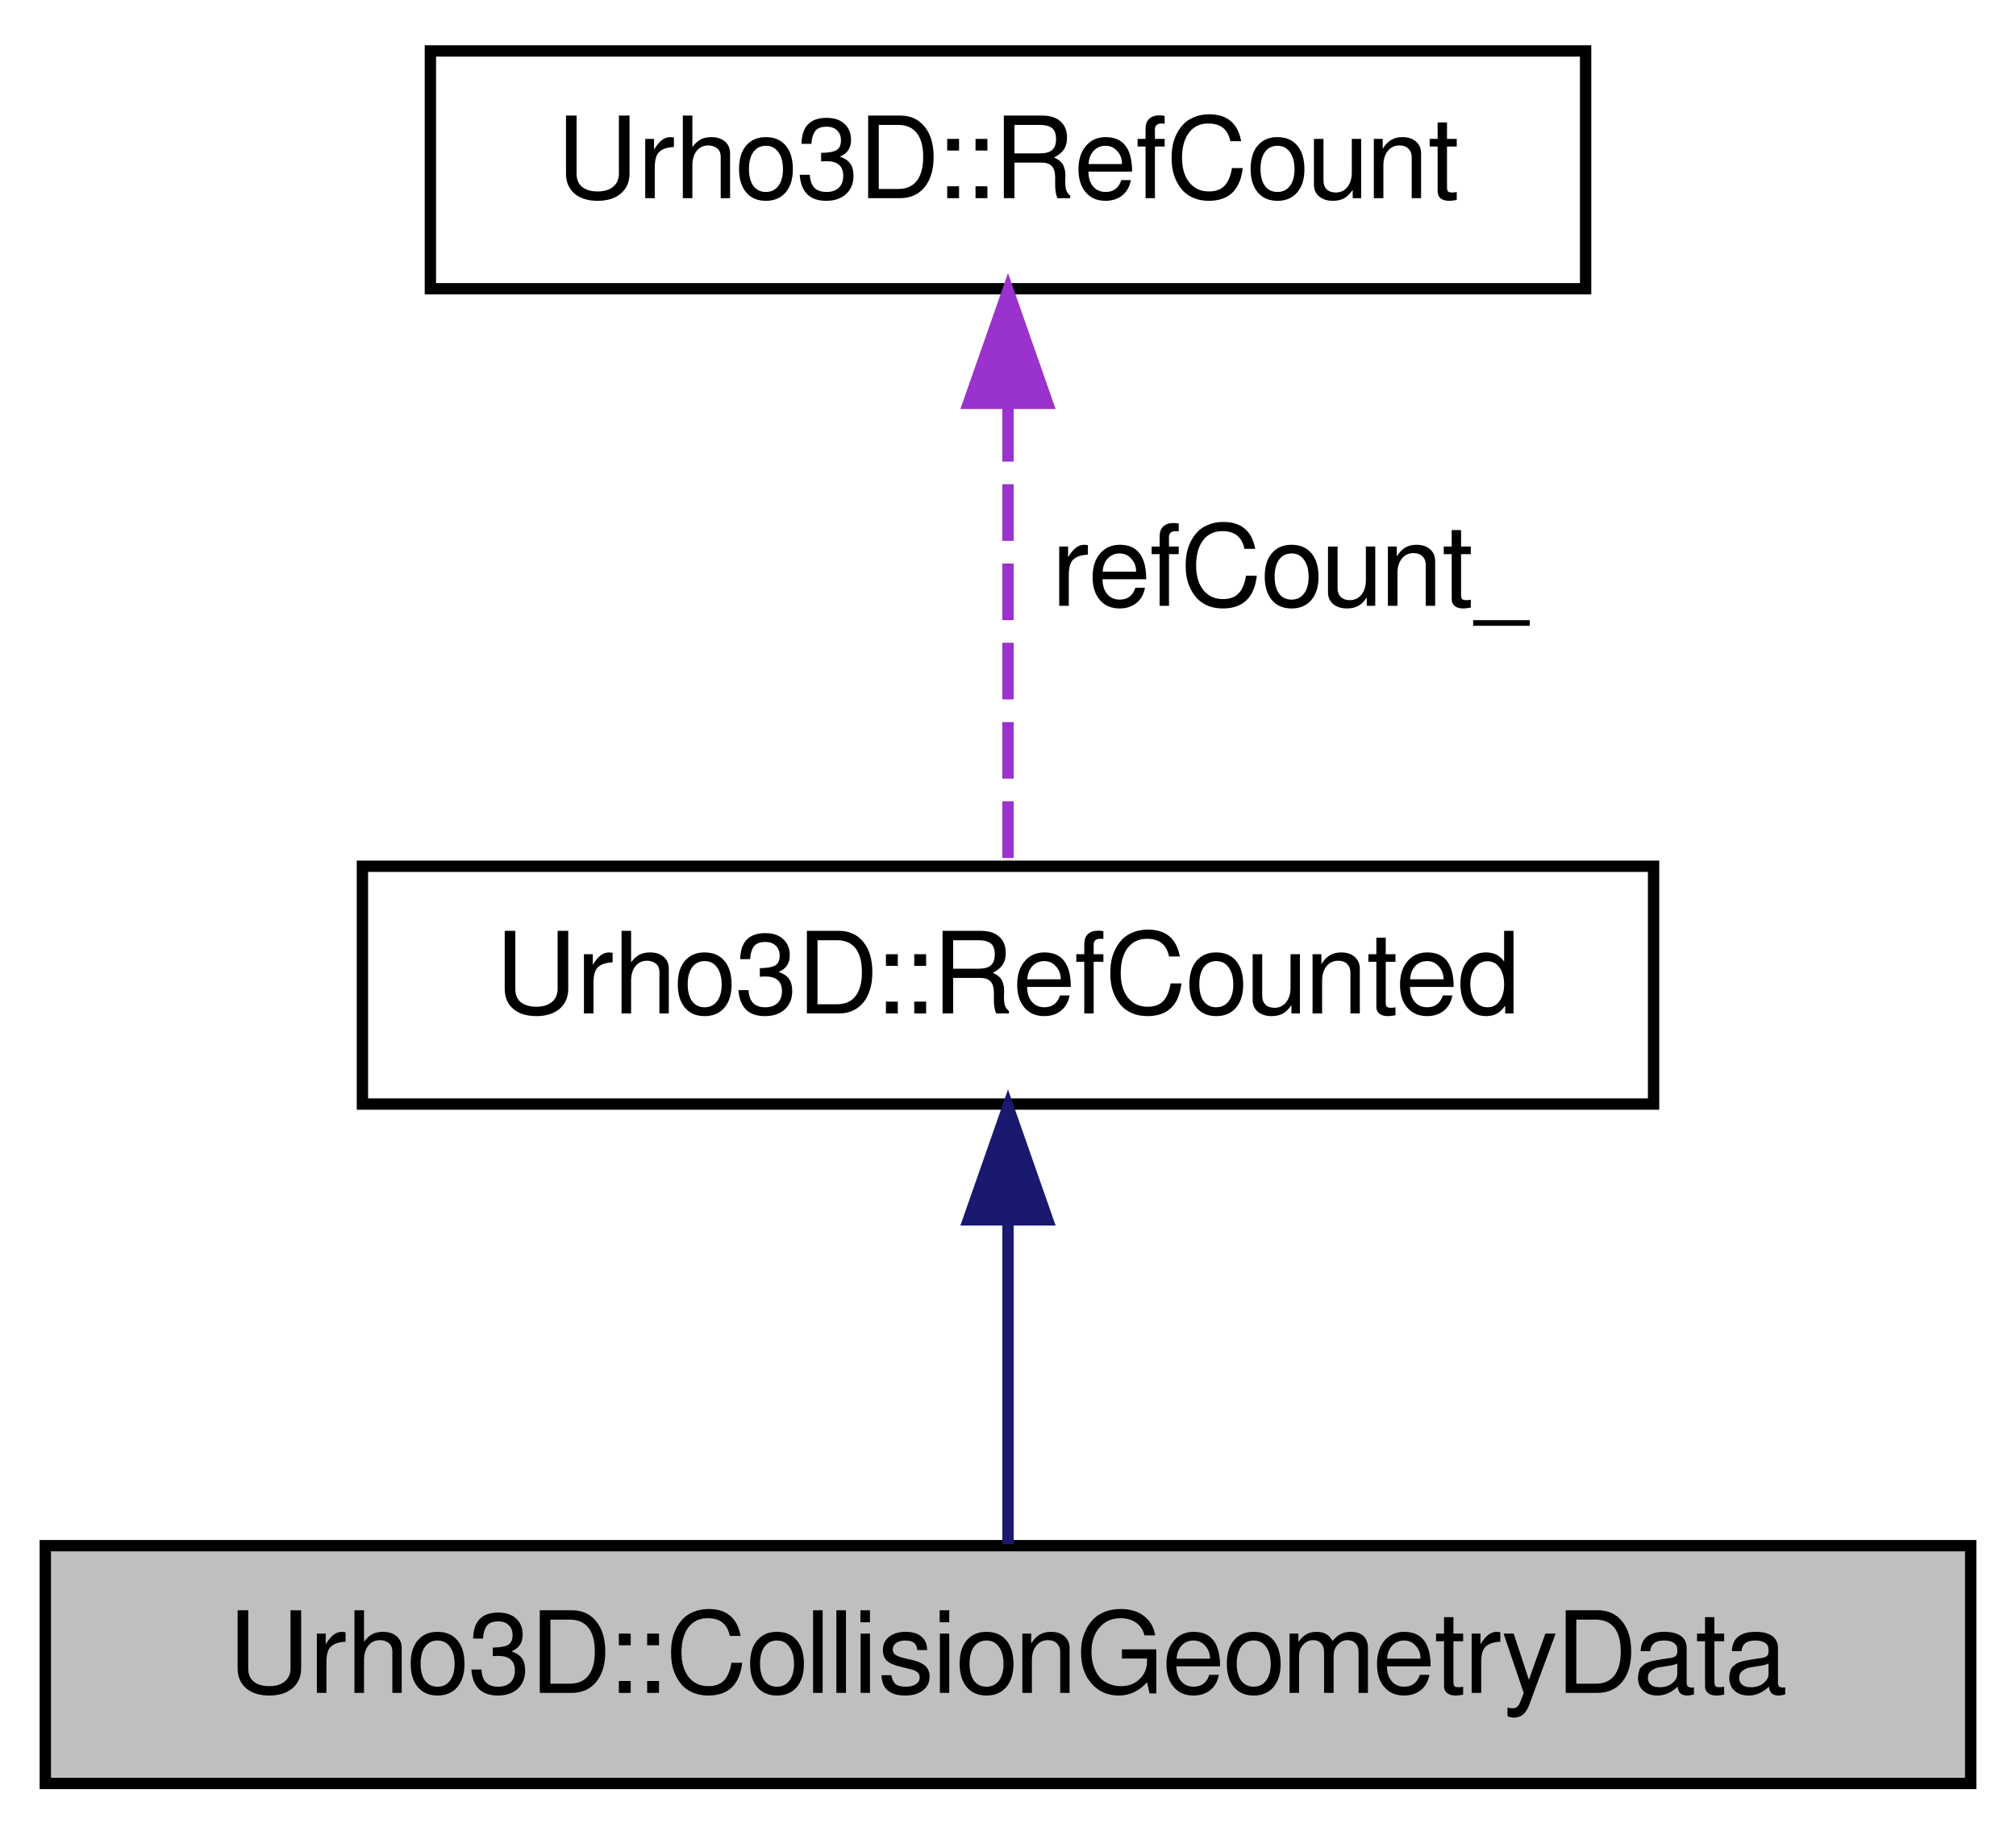
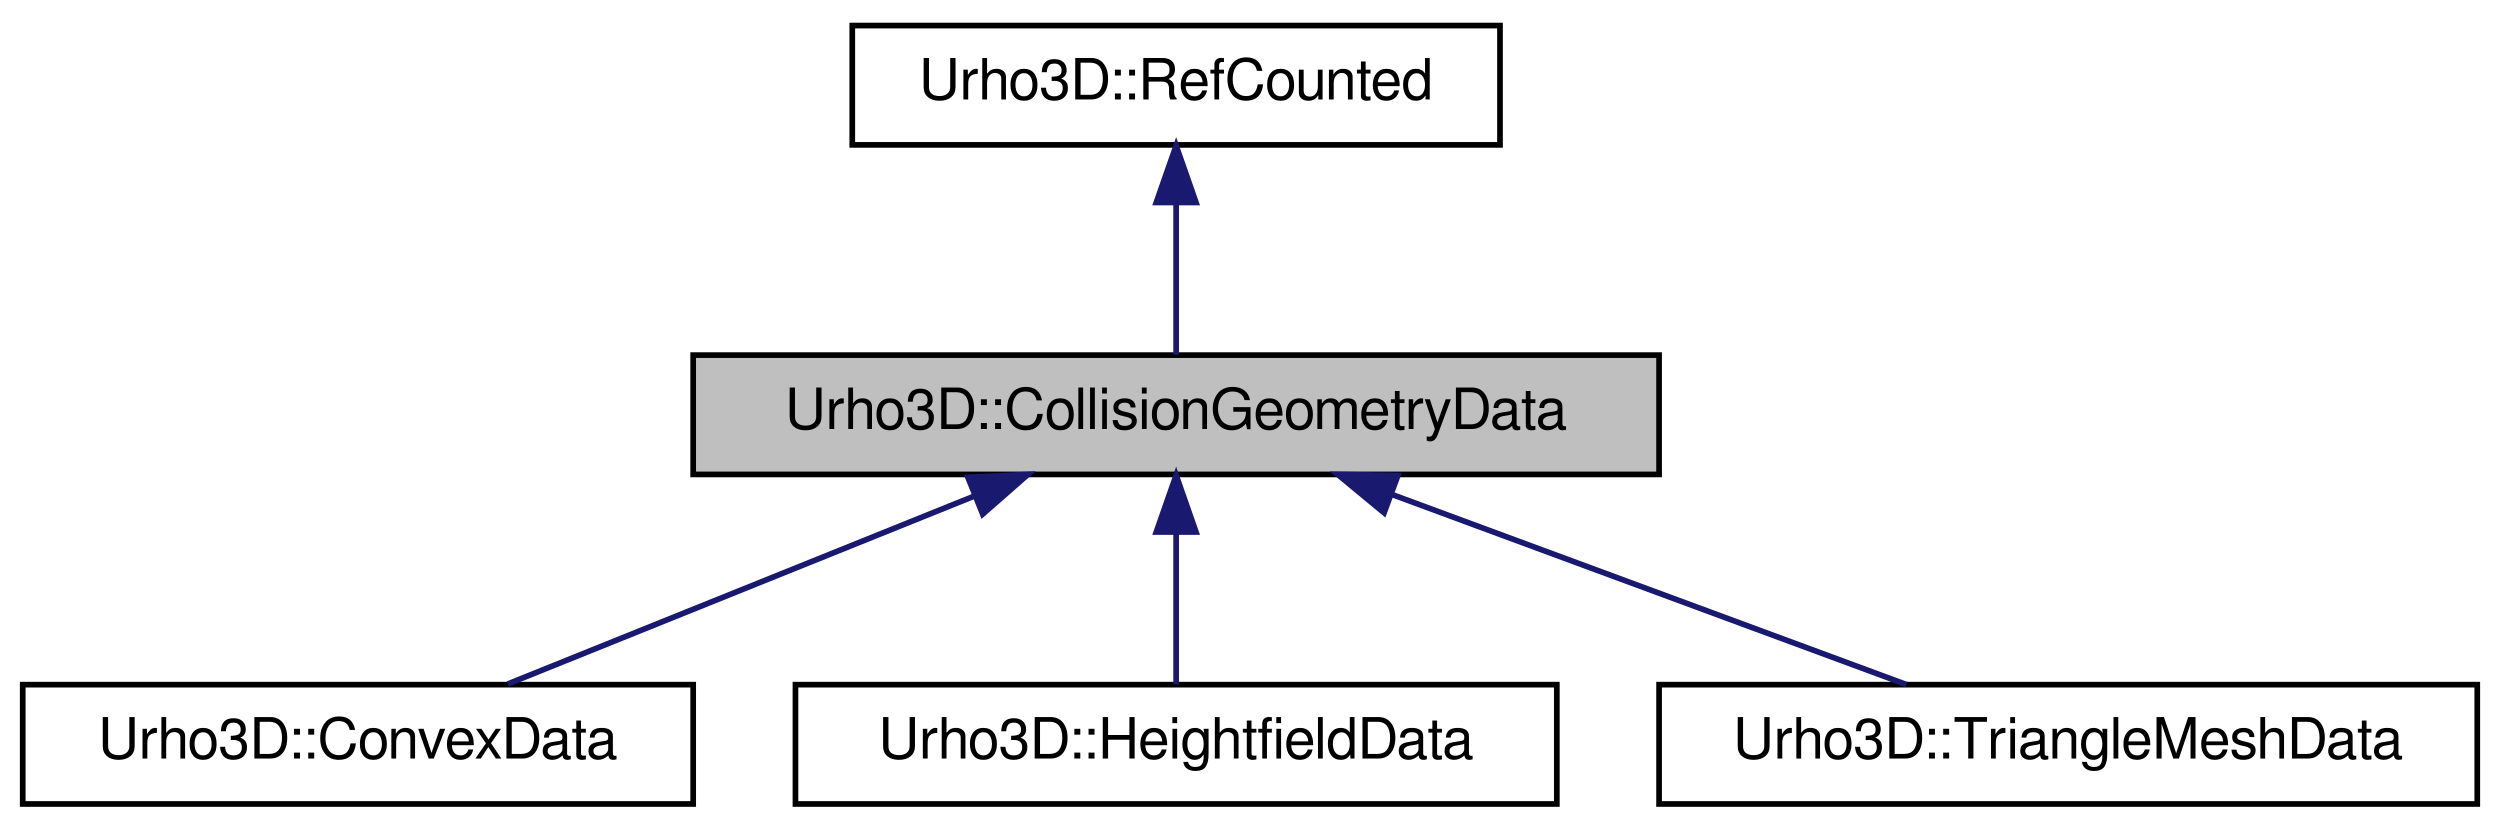
- <svg xmlns="http://www.w3.org/2000/svg" xmlns:xlink="http://www.w3.org/1999/xlink" width="178pt" height="162pt" viewBox="0.00 0.00 178.00 162.00">
-   <g id="graph1" class="graph" transform="scale(1 1) rotate(0) translate(4 158)">
+ <svg xmlns="http://www.w3.org/2000/svg" xmlns:xlink="http://www.w3.org/1999/xlink" width="440pt" height="146pt" viewBox="0.00 0.00 440.00 146.00">
+   <g id="graph1" class="graph" transform="scale(1 1) rotate(0) translate(4 142)">
    <g id="node1" class="node">
-       <polygon fill="#bfbfbf" stroke="black" points="0,-0.5 0,-21.5 170,-21.5 170,-0.5 0,-0.5" />
-       <text text-anchor="middle" x="85" y="-8.5" font-family="FreeSans" font-size="10.00">Urho3D::CollisionGeometryData</text>
+       <polygon fill="#bfbfbf" stroke="black" points="118,-58.5 118,-79.5 288,-79.5 288,-58.5 118,-58.5" />
+       <text text-anchor="middle" x="203" y="-66.5" font-family="FreeSans" font-size="10.00">Urho3D::CollisionGeometryData</text>
+     </g>
+     <g id="node5" class="node">
+       <a xlink:href="a00099.html" target="_top" xlink:title="Convex hull geometry data.">
+         <polygon fill="none" stroke="black" points="0,-0.5 0,-21.5 118,-21.5 118,-0.5 0,-0.5" />
+         <text text-anchor="middle" x="59" y="-8.5" font-family="FreeSans" font-size="10.00">Urho3D::ConvexData</text>
+       </a>
+     </g>
+     <g id="edge4" class="edge">
+       <path fill="none" stroke="midnightblue" d="M167.623,-54.751C142.194,-44.509 108.458,-30.921 85.37,-21.621" />
+       <polygon fill="midnightblue" stroke="midnightblue" points="166.339,-58.007 176.923,-58.497 168.954,-51.514 166.339,-58.007" />
+     </g>
+     <g id="node7" class="node">
+       <a xlink:href="a00147.html" target="_top" xlink:title="Heightfield geometry data.">
+         <polygon fill="none" stroke="black" points="136,-0.5 136,-21.5 270,-21.5 270,-0.5 136,-0.5" />
+         <text text-anchor="middle" x="203" y="-8.5" font-family="FreeSans" font-size="10.00">Urho3D::HeightfieldData</text>
+       </a>
+     </g>
+     <g id="edge6" class="edge">
+       <path fill="none" stroke="midnightblue" d="M203,-48.191C203,-39.168 203,-28.994 203,-21.571" />
+       <polygon fill="midnightblue" stroke="midnightblue" points="199.5,-48.362 203,-58.362 206.5,-48.362 199.5,-48.362" />
+     </g>
+     <g id="node9" class="node">
+       <a xlink:href="a00307.html" target="_top" xlink:title="Triangle mesh geometry data.">
+         <polygon fill="none" stroke="black" points="288,-0.5 288,-21.5 432,-21.5 432,-0.5 288,-0.5" />
+         <text text-anchor="middle" x="360" y="-8.5" font-family="FreeSans" font-size="10.00">Urho3D::TriangleMeshData</text>
+       </a>
+     </g>
+     <g id="edge8" class="edge">
+       <path fill="none" stroke="midnightblue" d="M240.871,-55.01C268.771,-44.702 306.125,-30.903 331.515,-21.523" />
+       <polygon fill="midnightblue" stroke="midnightblue" points="239.599,-51.748 231.432,-58.497 242.025,-58.314 239.599,-51.748" />
    </g>
    <g id="node2" class="node">
-       <a xlink:href="a00236.html" target="_top" xlink:title="Base class for intrusively reference-counted objects. These are noncopyable and non-assignable.">
-         <polygon fill="none" stroke="black" points="28,-60.5 28,-81.5 142,-81.5 142,-60.5 28,-60.5" />
-         <text text-anchor="middle" x="85" y="-68.5" font-family="FreeSans" font-size="10.00">Urho3D::RefCounted</text>
+       <a xlink:href="a00237.html" target="_top" xlink:title="Base class for intrusively reference-counted objects. These are noncopyable and non-assignable.">
+         <polygon fill="none" stroke="black" points="146,-116.5 146,-137.5 260,-137.5 260,-116.5 146,-116.5" />
+         <text text-anchor="middle" x="203" y="-124.5" font-family="FreeSans" font-size="10.00">Urho3D::RefCounted</text>
      </a>
    </g>
    <g id="edge2" class="edge">
-       <path fill="none" stroke="midnightblue" d="M85,-50.231C85,-40.592 85,-29.544 85,-21.634" />
-       <polygon fill="midnightblue" stroke="midnightblue" points="81.5,-50.273 85,-60.273 88.5,-50.273 81.5,-50.273" />
-     </g>
-     <g id="node4" class="node">
-       <a xlink:href="a00235.html" target="_top" xlink:title="Reference count structure.">
-         <polygon fill="none" stroke="black" points="34,-132.5 34,-153.5 136,-153.5 136,-132.5 34,-132.5" />
-         <text text-anchor="middle" x="85" y="-140.5" font-family="FreeSans" font-size="10.00">Urho3D::RefCount</text>
-       </a>
-     </g>
-     <g id="edge4" class="edge">
-       <path fill="none" stroke="#9a32cd" stroke-dasharray="5,2" d="M85,-122.235C85,-108.969 85,-92.319 85,-81.667" />
-       <polygon fill="#9a32cd" stroke="#9a32cd" points="81.5,-122.376 85,-132.376 88.5,-122.376 81.5,-122.376" />
-       <text text-anchor="middle" x="110" y="-104.5" font-family="FreeSans" font-size="10.00"> refCount_</text>
+       <path fill="none" stroke="midnightblue" d="M203,-106.191C203,-97.168 203,-86.994 203,-79.571" />
+       <polygon fill="midnightblue" stroke="midnightblue" points="199.5,-106.362 203,-116.362 206.5,-106.362 199.5,-106.362" />
    </g>
  </g>
</svg>
